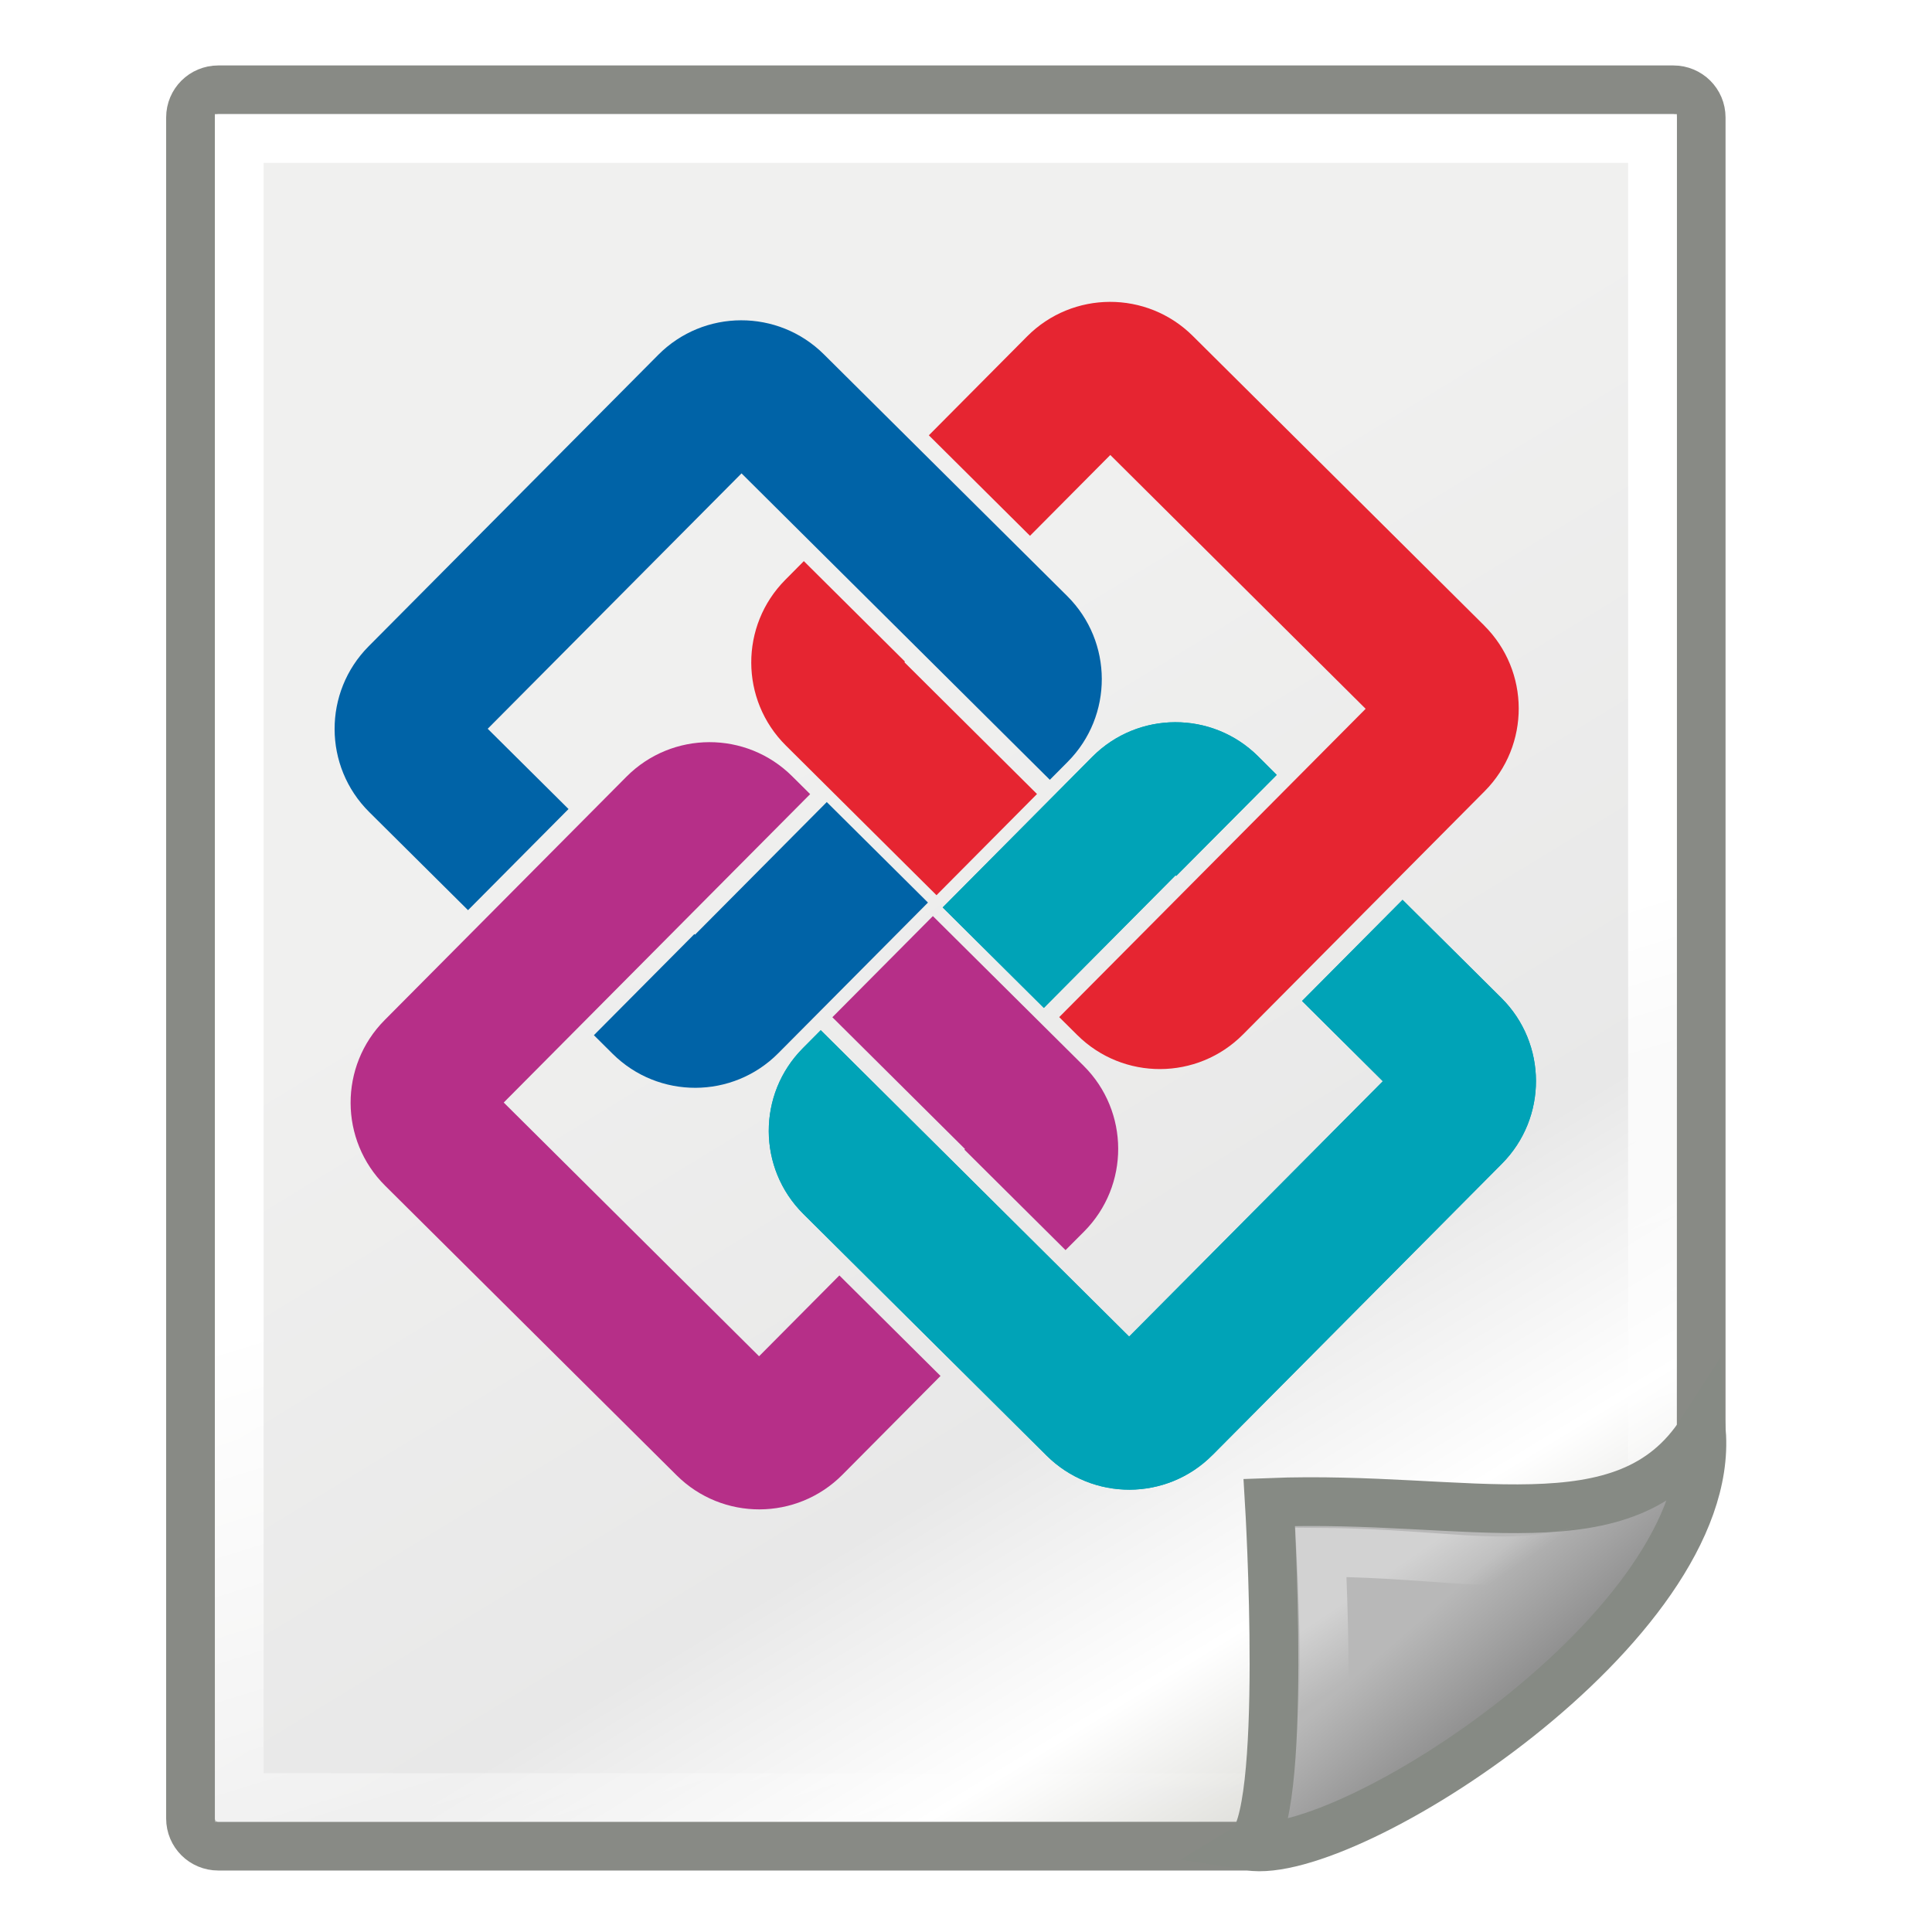
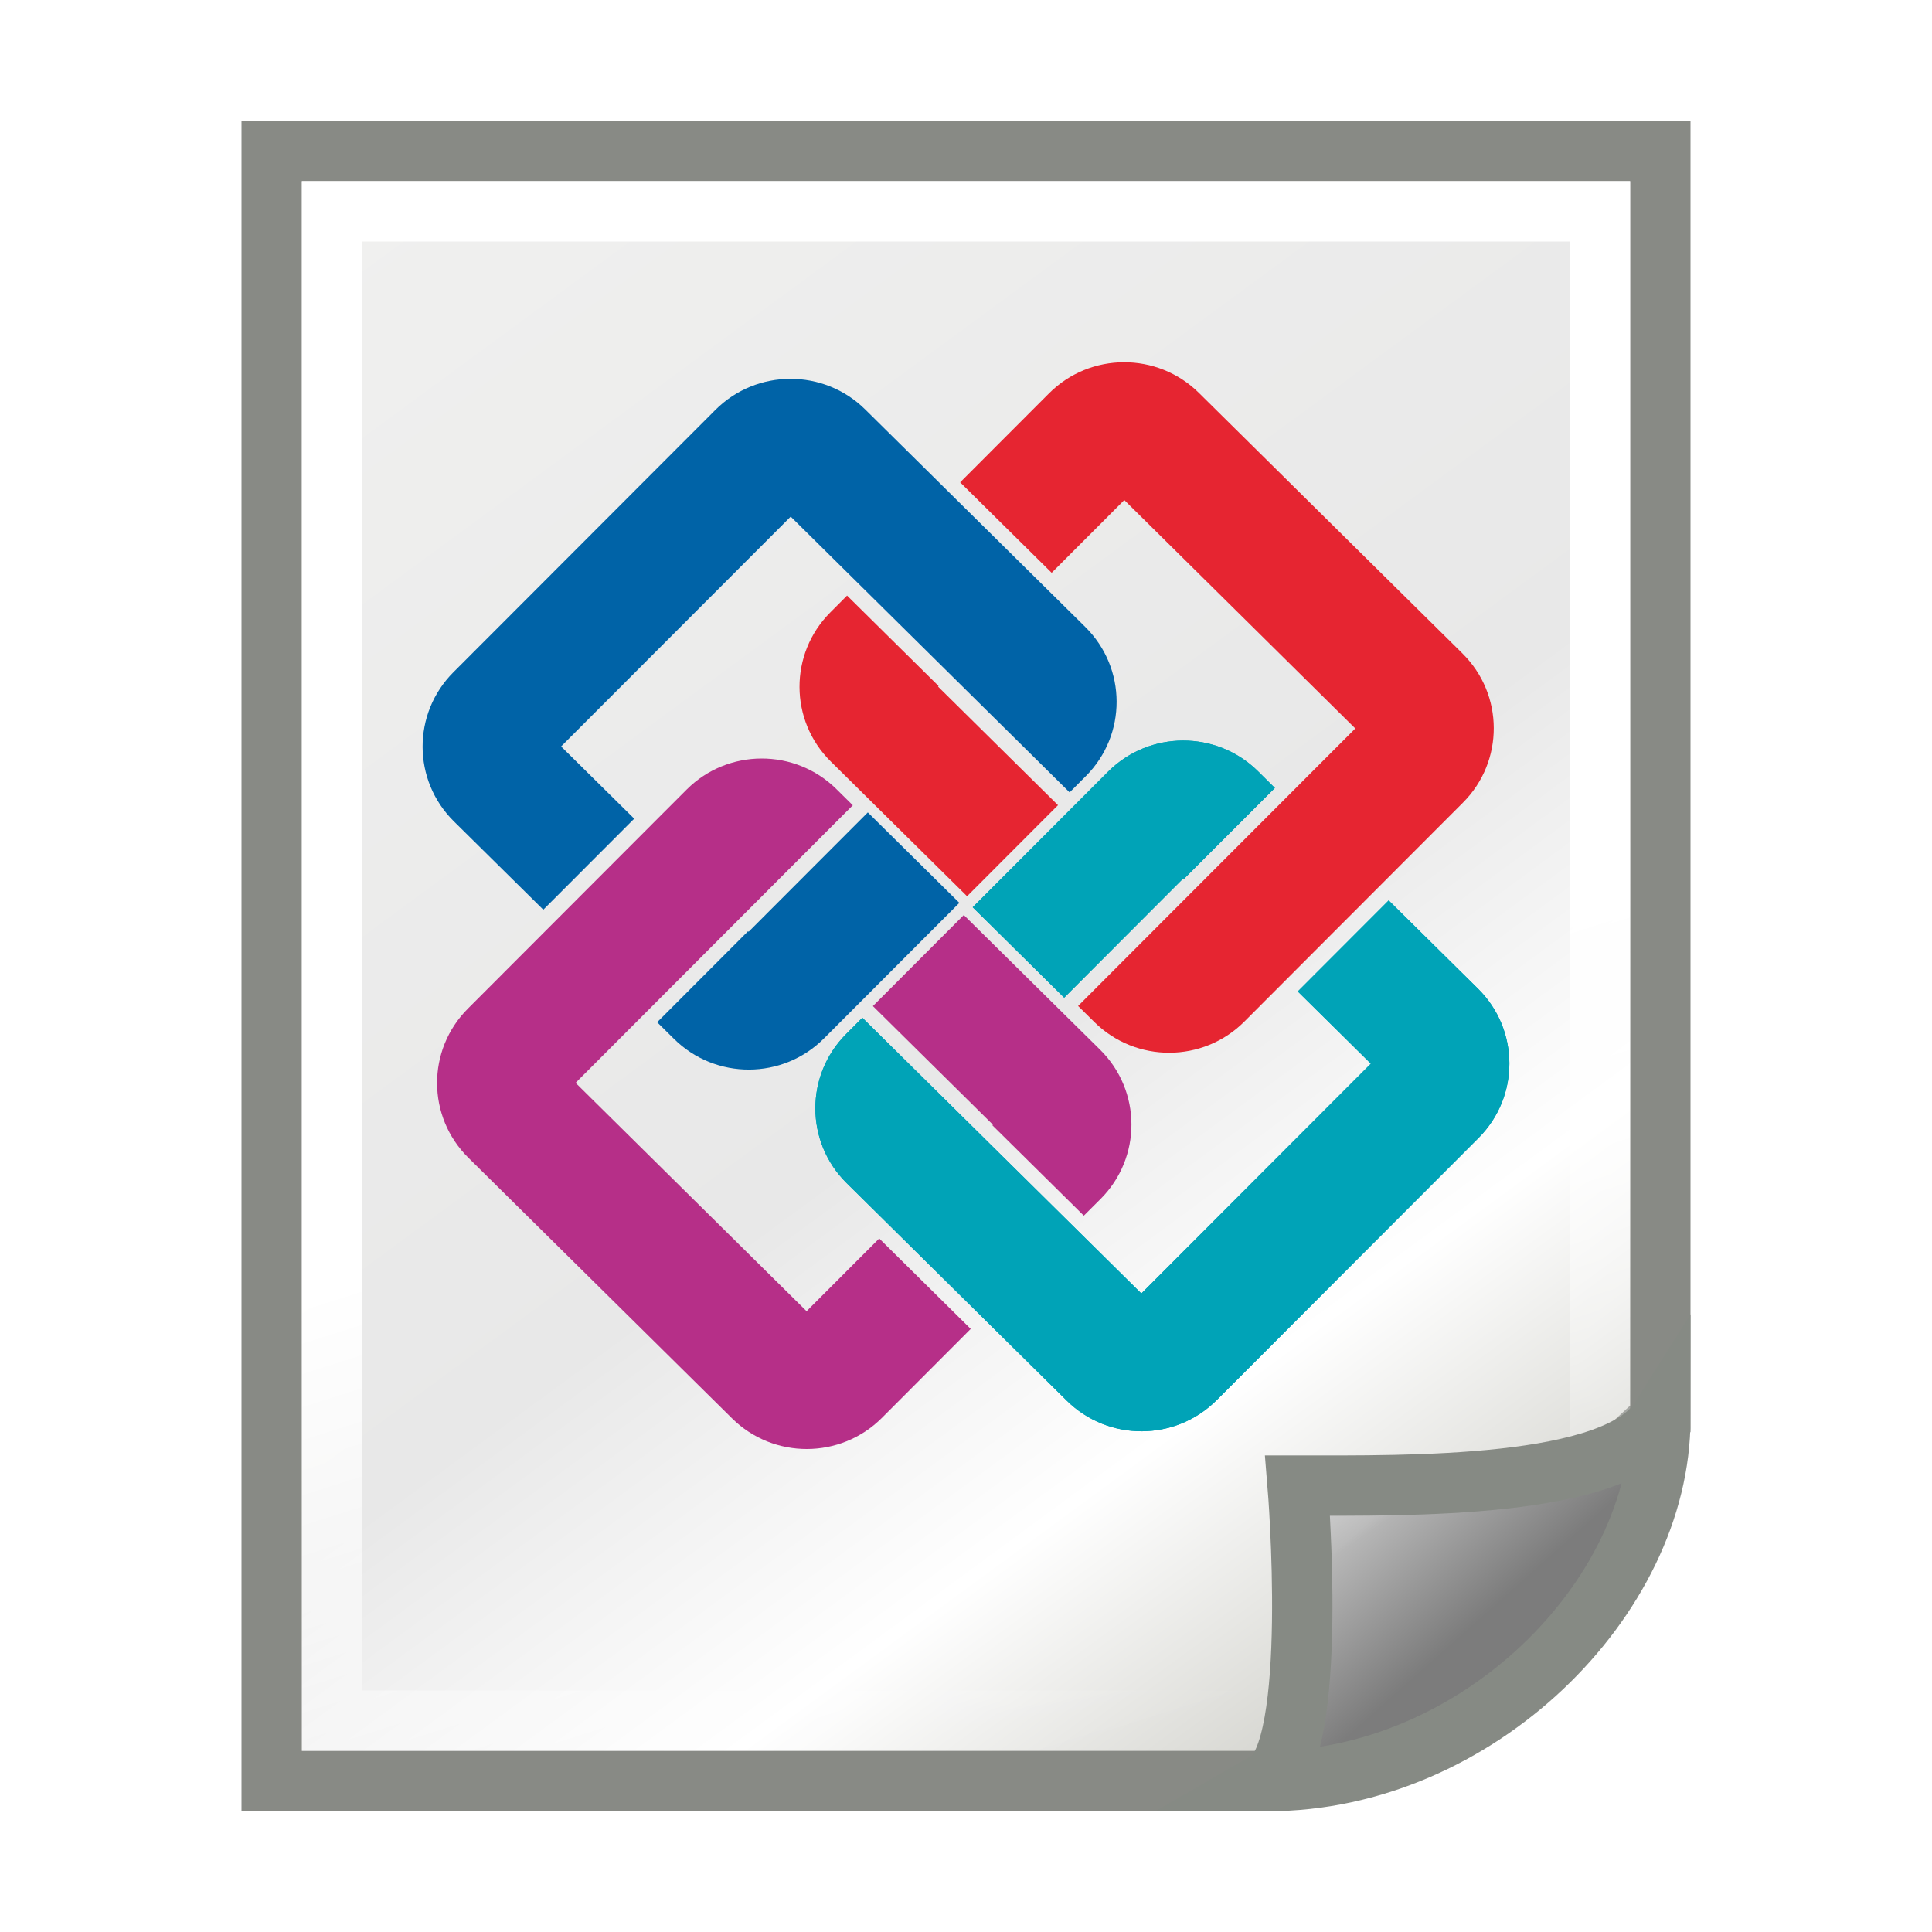
- <svg xmlns="http://www.w3.org/2000/svg" xmlns:xlink="http://www.w3.org/1999/xlink" width="48px" height="48px" id="svg4198" version="1.1">
+ <svg xmlns="http://www.w3.org/2000/svg" xmlns:xlink="http://www.w3.org/1999/xlink" width="64" height="64" id="svg4198" version="1.1">
  <defs id="defs4200">
    <linearGradient id="linearGradient15218">
      <stop style="stop-color:#f0f0ef;stop-opacity:1;" offset="0" id="stop15220" />
      <stop id="stop2269" offset="0.599" style="stop-color:#e8e8e8;stop-opacity:1;" />
      <stop id="stop2267" offset="0.828" style="stop-color:#ffffff;stop-opacity:1;" />
      <stop style="stop-color:#d8d8d3;stop-opacity:1;" offset="1" id="stop15222" />
    </linearGradient>
    <linearGradient id="linearGradient2259">
      <stop style="stop-color:#ffffff;stop-opacity:1;" offset="0" id="stop2261" />
      <stop style="stop-color:#ffffff;stop-opacity:0;" offset="1" id="stop2263" />
    </linearGradient>
    <linearGradient id="linearGradient2224">
      <stop style="stop-color:#7c7c7c;stop-opacity:1;" offset="0" id="stop2226" />
      <stop style="stop-color:#b8b8b8;stop-opacity:1;" offset="1" id="stop2228" />
    </linearGradient>
-     <linearGradient xlink:href="#linearGradient2224" id="linearGradient2230" x1="35.997" y1="40.458" x2="33.665" y2="37.771" gradientUnits="userSpaceOnUse" gradientTransform="translate(6.161836,4.033411)" />
+     <linearGradient xlink:href="#linearGradient2224" id="linearGradient2230" x1="35.997" y1="40.458" x2="33.665" y2="37.771" gradientUnits="userSpaceOnUse" gradientTransform="matrix(1.354738,0,0,1.387427,-0.3001172,-1.973105)" />
    <linearGradient id="linearGradient2251">
      <stop style="stop-color:#ffffff;stop-opacity:1;" offset="0" id="stop2253" />
      <stop style="stop-color:#ffffff;stop-opacity:0;" offset="1" id="stop2255" />
    </linearGradient>
-     <linearGradient xlink:href="#linearGradient2251" id="linearGradient2257" x1="33.396" y1="36.921" x2="34.17" y2="38.07" gradientUnits="userSpaceOnUse" gradientTransform="translate(6.161836,3.658411)" />
-     <linearGradient xlink:href="#linearGradient2259" id="linearGradient13651" gradientUnits="userSpaceOnUse" gradientTransform="matrix(0.999421,0,0,1,5.991319,4.033411)" x1="26.076" y1="26.697" x2="30.811" y2="42.007" />
-     <linearGradient xlink:href="#linearGradient15218" id="linearGradient13653" gradientUnits="userSpaceOnUse" gradientTransform="matrix(1.067236,0,0,0.989276,4.391684,4.035227)" x1="22.308" y1="18.992" x2="35.785" y2="39.498" />
+     <linearGradient xlink:href="#linearGradient2251" id="linearGradient2257" x1="33.396" y1="36.921" x2="34.17" y2="38.07" gradientUnits="userSpaceOnUse" gradientTransform="matrix(1.354738,0,0,1.387427,-0.3001172,-2.49339)" />
+     <linearGradient xlink:href="#linearGradient2259" id="linearGradient13651" gradientUnits="userSpaceOnUse" gradientTransform="matrix(1.353954,0,0,1.387427,-0.5311231,-1.973105)" x1="26.076" y1="26.697" x2="30.811" y2="42.007" />
+     <linearGradient xlink:href="#linearGradient15218" id="linearGradient13653" gradientUnits="userSpaceOnUse" gradientTransform="matrix(1.445825,0,0,1.372549,-2.698209,-1.970586)" x1="9.474" y1="6.536" x2="35.411" y2="40.05" />
  </defs>
-   <g id="layer1">
-     <g id="g12863" transform="matrix(1.210858,0,0,1.210858,-12.82765,-10.48376)">
-       <path style="fill:url(#linearGradient13653);fill-opacity:1;fill-rule:evenodd;stroke:#888a85;stroke-width:1;stroke-linecap:butt;stroke-linejoin:miter;stroke-miterlimit:4;stroke-dashoffset:0;stroke-opacity:1" d="m 15.073,10.501 h 29.856 c 0.316,0 0.57,0.253 0.57,0.567 v 27.167 c 0,2.476 -6.88,8.303 -9.268,8.303 H 15.073 c -0.316,0 -0.57,-0.253 -0.57,-0.567 V 11.068 c 0,-0.314 0.254,-0.567 0.57,-0.567 z" id="rect12413" />
-       <rect ry="0" rx="0" y="11.5" x="15.503" height="34.041" width="28.997" id="rect15244" style="opacity:1;fill:none;fill-opacity:1;fill-rule:evenodd;stroke:url(#linearGradient13651);stroke-width:1;stroke-linecap:butt;stroke-linejoin:miter;stroke-miterlimit:4;stroke-dasharray:none;stroke-dashoffset:0;stroke-opacity:1" />
-       <path id="path2210" d="m 36.221,46.537 c 2.03,0.33 9.589,-4.53 9.284,-8.498 -1.563,2.423 -4.759,1.287 -8.867,1.446 0,0 0.395,6.552 -0.417,7.052 z" style="color:#000000;display:inline;overflow:visible;visibility:visible;opacity:1;fill:url(#linearGradient2230);fill-opacity:1;fill-rule:evenodd;stroke:#868a84;stroke-width:1;stroke-linecap:butt;stroke-linejoin:miter;stroke-miterlimit:4;stroke-dasharray:none;stroke-dashoffset:0;stroke-opacity:1;marker:none;marker-start:none;marker-mid:none;marker-end:none" />
-       <path style="color:#000000;display:inline;overflow:visible;visibility:visible;opacity:0.369;fill:none;fill-opacity:1;fill-rule:evenodd;stroke:url(#linearGradient2257);stroke-width:1;stroke-linecap:butt;stroke-linejoin:miter;stroke-miterlimit:4;stroke-dasharray:none;stroke-dashoffset:0;stroke-opacity:1;marker:none;marker-start:none;marker-mid:none;marker-end:none" d="m 37.671,44.345 c 1.37,-0.684 4.428,-2.146 5.728,-4.027 -1.596,0.68 -2.948,0.209 -5.702,0.19 0,0 0.162,3.062 -0.025,3.837 z" id="path2247" />
-     </g>
-     <path class="cls-4" d="m 25.934,25.041 3.273,-3.295 0.016,0.016 2.497,-2.51 -0.464,-0.463 a 2.912,2.912 0 0 0 -4.117,0.013 l -3.718,3.743 z" id="path7" style="display:inline;fill:#00a3b7;stroke:none;stroke-width:1" />
-     <path class="cls-4" d="m 30.122,36.152 7.193,-7.24 a 2.912,2.912 0 0 0 -0.013,-4.117 l -2.456,-2.439 -2.497,2.513 2.007,1.994 -6.303,6.344 -7.662,-7.612 -0.445,0.448 a 2.911,2.911 0 0 0 0.013,4.117 l 6.045,6.005 a 2.912,2.912 0 0 0 4.117,-0.013 z" id="path8" style="display:inline;fill:#00a3b7;stroke:none;stroke-width:1" />
-     <path class="cls-1" d="m 25.764,19.727 -3.295,-3.274 0.015,-0.015 -2.513,-2.497 -0.46,0.464 a 2.911,2.911 0 0 0 0.013,4.117 l 3.743,3.719 z" id="path1" style="font-variation-settings:normal;display:inline;vector-effect:none;fill:#e62531;fill-opacity:1;stroke:none;stroke-width:2;stroke-linecap:round;stroke-linejoin:round;stroke-miterlimit:4;stroke-dasharray:none;stroke-dashoffset:0;stroke-opacity:1;-inkscape-stroke:none;stop-color:#000000" />
-     <path class="cls-1" d="M 36.874,15.54 29.634,8.346 a 2.911,2.911 0 0 0 -4.117,0.013 l -2.44,2.456 2.513,2.497 1.995,-2.008 6.344,6.306 -7.613,7.66 0.448,0.445 a 2.912,2.912 0 0 0 4.117,-0.013 l 6.005,-6.045 a 2.911,2.911 0 0 0 -0.013,-4.117 z" id="path2" style="display:inline;fill:#e62531;stroke:none;stroke-width:2;stroke-linecap:round;stroke-linejoin:round;stroke-dasharray:none;stroke-opacity:1" />
-     <path class="cls-2" d="m 20.68,25.273 3.295,3.274 -0.015,0.015 2.513,2.497 0.462,-0.463 a 2.911,2.911 0 0 0 -0.013,-4.117 l -3.745,-3.719 z" id="path3" style="font-variation-settings:normal;display:inline;vector-effect:none;fill:#b62f88;fill-opacity:1;stroke:none;stroke-width:2;stroke-linecap:round;stroke-linejoin:round;stroke-miterlimit:4;stroke-dasharray:none;stroke-dashoffset:0;stroke-opacity:1;-inkscape-stroke:none;stop-color:#000000" />
-     <path class="cls-2" d="m 9.57,29.46 7.241,7.194 a 2.911,2.911 0 0 0 4.117,-0.013 L 23.367,34.185 20.854,31.688 18.859,33.696 12.515,27.392 20.128,19.73 19.68,19.285 a 2.911,2.911 0 0 0 -4.117,0.013 l -6.006,6.045 a 2.911,2.911 0 0 0 0.013,4.117 z" id="path4" style="display:inline;fill:#b62f88;stroke:none;stroke-width:2;stroke-linecap:round;stroke-linejoin:round;stroke-dasharray:none;stroke-opacity:1" />
-     <path class="cls-3" d="m 20.541,19.927 -3.274,3.295 -0.015,-0.016 -2.497,2.513 0.464,0.461 a 2.911,2.911 0 0 0 4.117,-0.013 l 3.719,-3.743 z" id="path5" style="font-variation-settings:normal;display:inline;vector-effect:none;fill:#0063a7;fill-opacity:1;stroke:none;stroke-width:2;stroke-linecap:round;stroke-linejoin:round;stroke-miterlimit:4;stroke-dasharray:none;stroke-dashoffset:0;stroke-opacity:1;-inkscape-stroke:none;stop-color:#000000" />
-     <path class="cls-3" d="m 16.353,8.817 -7.194,7.24 a 2.912,2.912 0 0 0 0.013,4.117 l 2.456,2.439 2.497,-2.513 -2.008,-1.994 6.306,-6.345 7.66,7.613 0.445,-0.448 A 2.912,2.912 0 0 0 26.515,14.809 L 20.47,8.804 a 2.911,2.911 0 0 0 -4.117,0.013 z" id="path6" style="display:inline;fill:#0063a7;stroke:none;stroke-width:2;stroke-linecap:round;stroke-linejoin:round;stroke-dasharray:none;stroke-opacity:1" />
-     <path class="cls-4" d="m 25.934,25.041 3.273,-3.295 0.016,0.016 2.497,-2.51 -0.464,-0.463 a 2.912,2.912 0 0 0 -4.117,0.013 l -3.718,3.743 z" id="path16" style="font-variation-settings:normal;display:inline;vector-effect:none;fill:#00a3b7;fill-opacity:1;stroke:none;stroke-width:2;stroke-linecap:round;stroke-linejoin:round;stroke-miterlimit:4;stroke-dasharray:none;stroke-dashoffset:0;stroke-opacity:1;-inkscape-stroke:none;stop-color:#000000" />
-     <path class="cls-4" d="m 30.122,36.152 7.193,-7.24 a 2.912,2.912 0 0 0 -0.013,-4.117 l -2.456,-2.439 -2.497,2.513 2.007,1.994 -6.303,6.344 -7.662,-7.612 -0.445,0.448 a 2.911,2.911 0 0 0 0.013,4.117 l 6.045,6.005 a 2.912,2.912 0 0 0 4.117,-0.013 z" id="path17" style="display:inline;fill:#00a3b7;stroke:none;stroke-width:2;stroke-linecap:round;stroke-linejoin:round;stroke-dasharray:none;stroke-opacity:1" />
+   <g id="layer2" style="display:inline;stroke-width:2;stroke-dasharray:none">
+     <path style="fill:url(#linearGradient13653);fill-opacity:1;fill-rule:evenodd;stroke:#888a85;stroke-width:2;stroke-linecap:butt;stroke-linejoin:miter;stroke-miterlimit:4;stroke-dasharray:none;stroke-dashoffset:0;stroke-opacity:1" d="M 55,5 V 47 L 42,59 H 9 V 5 Z" id="rect12413" />
+     <path id="rect15244" style="opacity:1;fill:none;fill-rule:evenodd;stroke:url(#linearGradient13651);stroke-width:2" d="M 11,57 H 53 V 7 H 11 Z" />
+     <path id="path2210" d="m 42,59 c 6.907,0 13,-6.045 13,-12 -1.468,2.33 -8.37,2.213 -12.013,2.213 0,0 0.725,8.798 -0.987,9.787 z" style="color:#000000;display:inline;overflow:visible;visibility:visible;opacity:1;fill:url(#linearGradient2230);fill-opacity:1;fill-rule:evenodd;stroke:#868a84;stroke-width:2;stroke-linecap:butt;stroke-linejoin:miter;stroke-miterlimit:4;stroke-dasharray:none;stroke-dashoffset:0;stroke-opacity:1;marker:none;marker-start:none;marker-mid:none;marker-end:none" />
+     <path id="path2247" style="color:#000000;display:inline;overflow:visible;visibility:visible;opacity:0.369;fill:none;fill-opacity:1;fill-rule:evenodd;stroke:url(#linearGradient2257);stroke-width:2;stroke-linecap:butt;stroke-linejoin:miter;stroke-miterlimit:4;stroke-dasharray:none;stroke-dashoffset:0;stroke-opacity:1;marker:none;marker-start:none;marker-mid:none;marker-end:none" d="m 45.1,51.203 c 0.079,1.773 0.107,3.558 -0.121,5.322 3.028,-0.924 5.744,-3.038 7.146,-5.906 -1.853,0.38 -3.406,0.553 -7.025,0.584 z" />
+   </g>
+   <g id="layer1" style="display:inline;stroke-width:0.831" transform="matrix(1.206143,0,0,1.2,3.972542,3)">
+     <path class="cls-4" d="m 25.934,25.041 3.273,-3.295 0.016,0.016 2.497,-2.51 -0.464,-0.463 a 2.912,2.912 0 0 0 -4.117,0.013 l -3.718,3.743 z" id="path7" style="display:inline;fill:#00a3b7;stroke:none;stroke-width:0.831" />
+     <path class="cls-4" d="m 30.122,36.152 7.193,-7.24 a 2.912,2.912 0 0 0 -0.013,-4.117 l -2.456,-2.439 -2.497,2.513 2.007,1.994 -6.303,6.344 -7.662,-7.612 -0.445,0.448 a 2.911,2.911 0 0 0 0.013,4.117 l 6.045,6.005 a 2.912,2.912 0 0 0 4.117,-0.013 z" id="path8" style="display:inline;fill:#00a3b7;stroke:none;stroke-width:0.831" />
+     <path class="cls-1" d="m 25.764,19.727 -3.295,-3.274 0.015,-0.015 -2.513,-2.497 -0.46,0.464 a 2.911,2.911 0 0 0 0.013,4.117 l 3.743,3.719 z" id="path1" style="font-variation-settings:normal;display:inline;vector-effect:none;fill:#e62531;fill-opacity:1;stroke:none;stroke-width:1.662;stroke-linecap:round;stroke-linejoin:round;stroke-miterlimit:4;stroke-dasharray:none;stroke-dashoffset:0;stroke-opacity:1;-inkscape-stroke:none;stop-color:#000000" />
+     <path class="cls-1" d="M 36.874,15.54 29.634,8.346 a 2.911,2.911 0 0 0 -4.117,0.013 l -2.44,2.456 2.513,2.497 1.995,-2.008 6.344,6.306 -7.613,7.66 0.448,0.445 a 2.912,2.912 0 0 0 4.117,-0.013 l 6.005,-6.045 a 2.911,2.911 0 0 0 -0.013,-4.117 z" id="path2" style="display:inline;fill:#e62531;stroke:none;stroke-width:1.662;stroke-linecap:round;stroke-linejoin:round;stroke-dasharray:none;stroke-opacity:1" />
+     <path class="cls-2" d="m 20.68,25.273 3.295,3.274 -0.015,0.015 2.513,2.497 0.462,-0.463 a 2.911,2.911 0 0 0 -0.013,-4.117 l -3.745,-3.719 z" id="path3" style="font-variation-settings:normal;display:inline;vector-effect:none;fill:#b62f88;fill-opacity:1;stroke:none;stroke-width:1.662;stroke-linecap:round;stroke-linejoin:round;stroke-miterlimit:4;stroke-dasharray:none;stroke-dashoffset:0;stroke-opacity:1;-inkscape-stroke:none;stop-color:#000000" />
+     <path class="cls-2" d="m 9.57,29.46 7.241,7.194 a 2.911,2.911 0 0 0 4.117,-0.013 L 23.367,34.185 20.854,31.688 18.859,33.696 12.515,27.392 20.128,19.73 19.68,19.285 a 2.911,2.911 0 0 0 -4.117,0.013 l -6.006,6.045 a 2.911,2.911 0 0 0 0.013,4.117 z" id="path4" style="display:inline;fill:#b62f88;stroke:none;stroke-width:1.662;stroke-linecap:round;stroke-linejoin:round;stroke-dasharray:none;stroke-opacity:1" />
+     <path class="cls-3" d="m 20.541,19.927 -3.274,3.295 -0.015,-0.016 -2.497,2.513 0.464,0.461 a 2.911,2.911 0 0 0 4.117,-0.013 l 3.719,-3.743 z" id="path5" style="font-variation-settings:normal;display:inline;vector-effect:none;fill:#0063a7;fill-opacity:1;stroke:none;stroke-width:1.662;stroke-linecap:round;stroke-linejoin:round;stroke-miterlimit:4;stroke-dasharray:none;stroke-dashoffset:0;stroke-opacity:1;-inkscape-stroke:none;stop-color:#000000" />
+     <path class="cls-3" d="m 16.353,8.817 -7.194,7.24 a 2.912,2.912 0 0 0 0.013,4.117 l 2.456,2.439 2.497,-2.513 -2.008,-1.994 6.306,-6.345 7.66,7.613 0.445,-0.448 A 2.912,2.912 0 0 0 26.515,14.809 L 20.47,8.804 a 2.911,2.911 0 0 0 -4.117,0.013 z" id="path6" style="display:inline;fill:#0063a7;stroke:none;stroke-width:1.662;stroke-linecap:round;stroke-linejoin:round;stroke-dasharray:none;stroke-opacity:1" />
+     <path class="cls-4" d="m 25.934,25.041 3.273,-3.295 0.016,0.016 2.497,-2.51 -0.464,-0.463 a 2.912,2.912 0 0 0 -4.117,0.013 l -3.718,3.743 z" id="path16" style="font-variation-settings:normal;display:inline;vector-effect:none;fill:#00a3b7;fill-opacity:1;stroke:none;stroke-width:1.662;stroke-linecap:round;stroke-linejoin:round;stroke-miterlimit:4;stroke-dasharray:none;stroke-dashoffset:0;stroke-opacity:1;-inkscape-stroke:none;stop-color:#000000" />
+     <path class="cls-4" d="m 30.122,36.152 7.193,-7.24 a 2.912,2.912 0 0 0 -0.013,-4.117 l -2.456,-2.439 -2.497,2.513 2.007,1.994 -6.303,6.344 -7.662,-7.612 -0.445,0.448 a 2.911,2.911 0 0 0 0.013,4.117 l 6.045,6.005 a 2.912,2.912 0 0 0 4.117,-0.013 z" id="path17" style="display:inline;fill:#00a3b7;stroke:none;stroke-width:1.662;stroke-linecap:round;stroke-linejoin:round;stroke-dasharray:none;stroke-opacity:1" />
  </g>
</svg>
